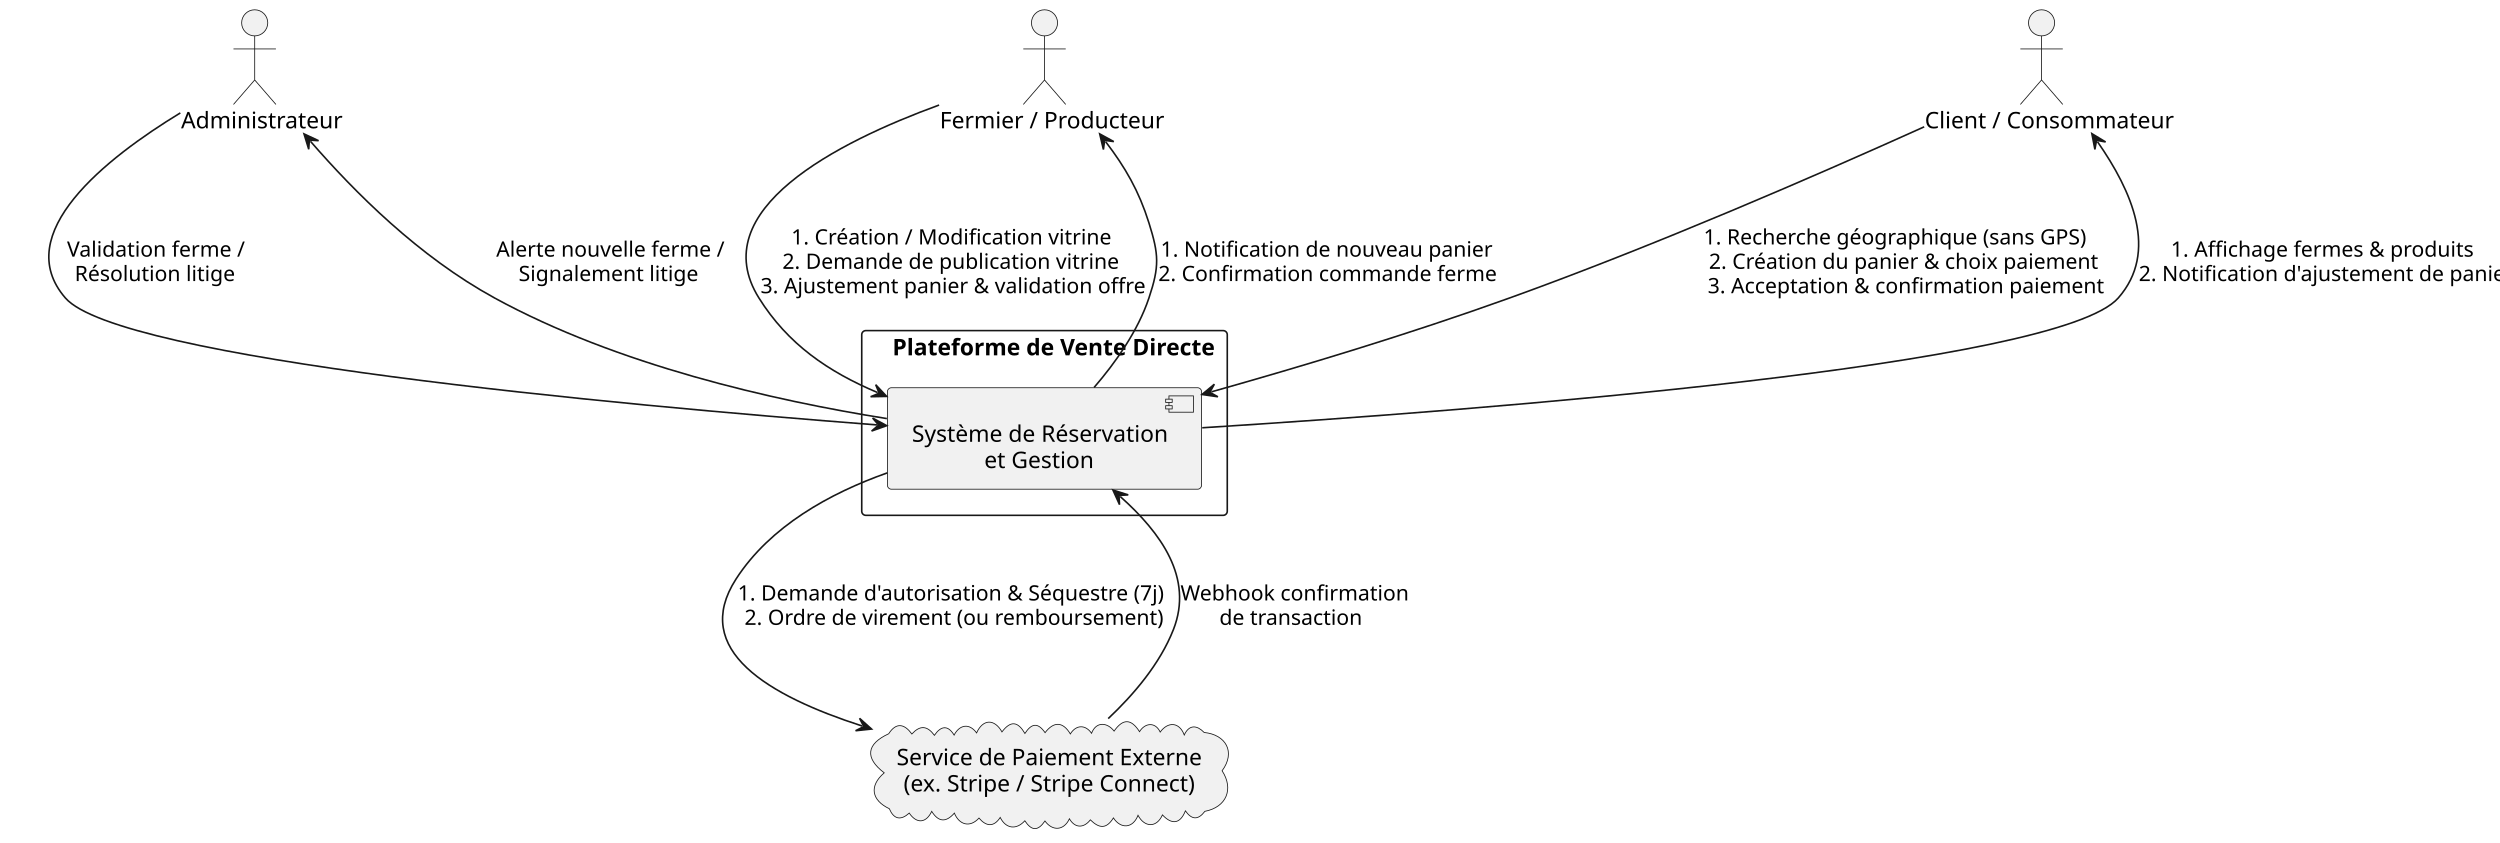
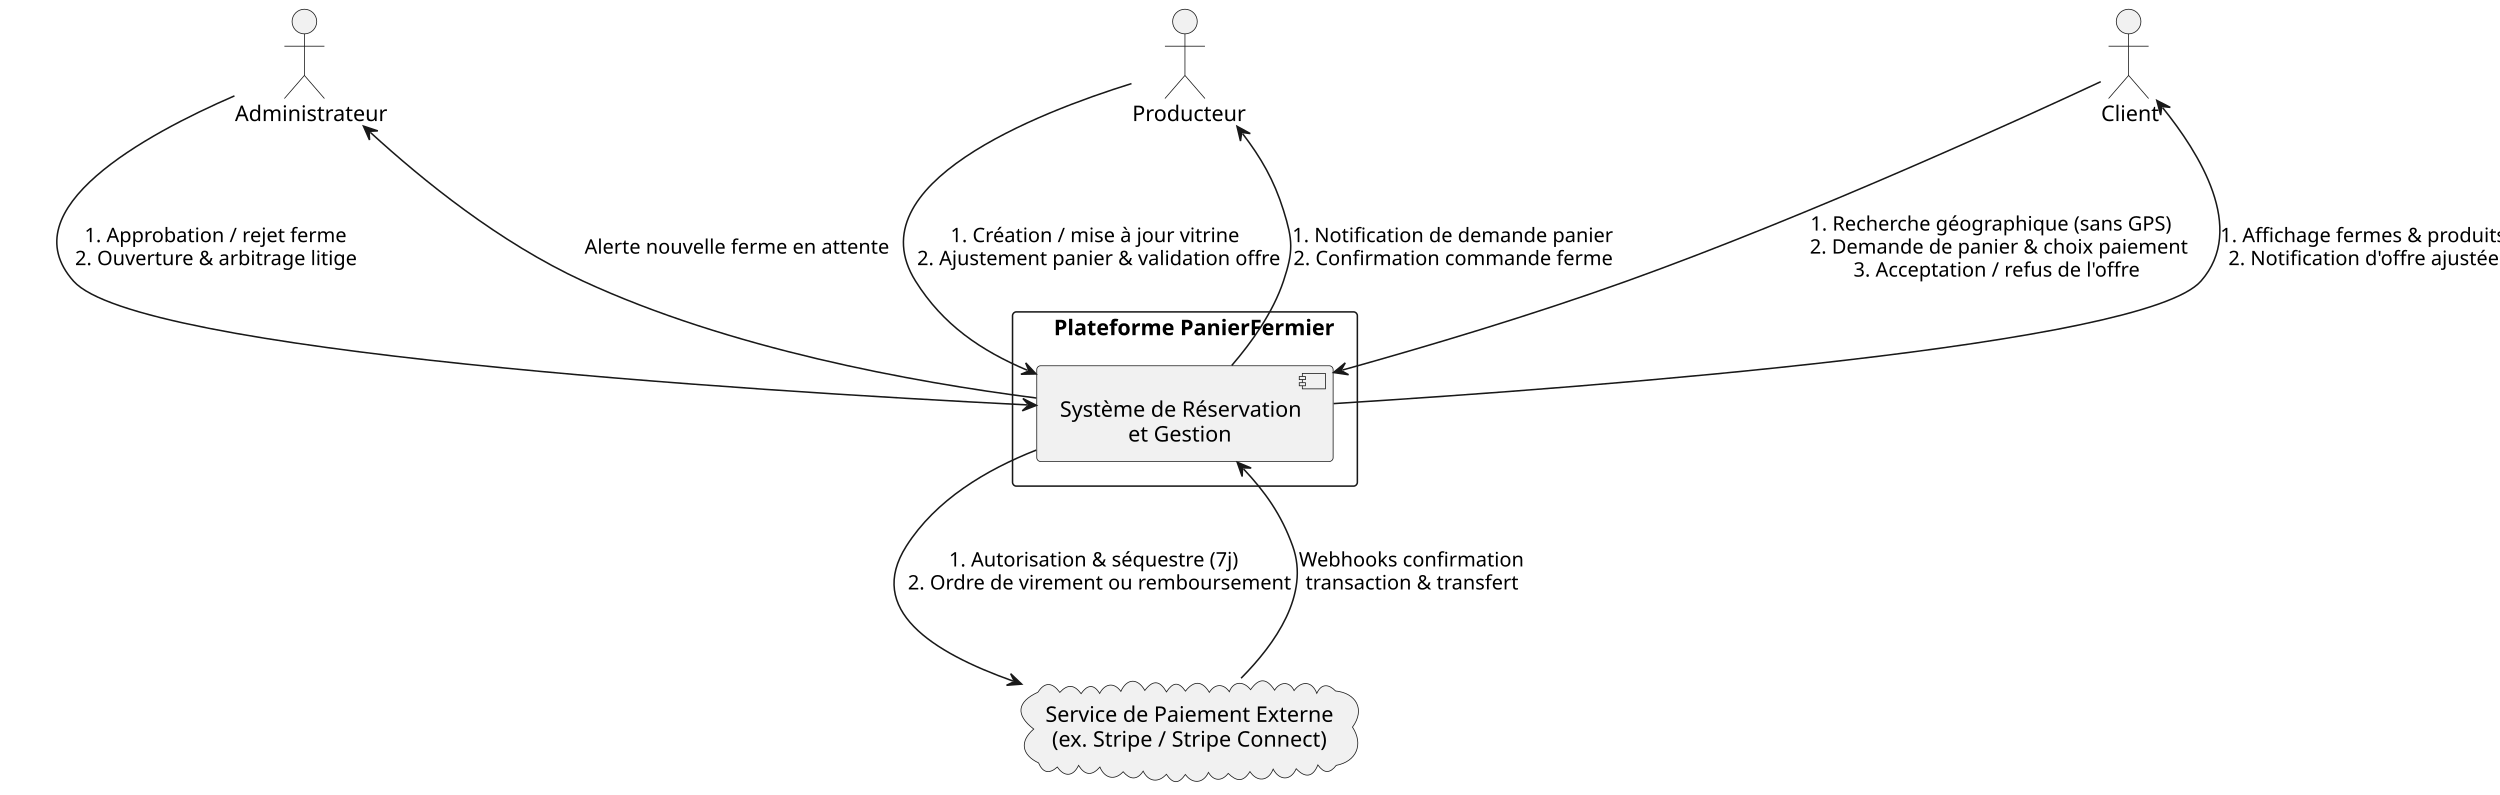
- <svg xmlns="http://www.w3.org/2000/svg" contentStyleType="text/css" data-diagram-type="DESCRIPTION" height="516px" preserveAspectRatio="none" style="width:1532px;height:516px;background:#FFFFFF;" version="1.1" viewBox="0 0 1532 516" width="1532px" zoomAndPan="magnify">
+ <svg xmlns="http://www.w3.org/2000/svg" contentStyleType="text/css" data-diagram-type="DESCRIPTION" height="516px" preserveAspectRatio="none" style="width:1624px;height:516px;background:#FFFFFF;" version="1.1" viewBox="0 0 1624 516" width="1624px" zoomAndPan="magnify">
  <defs />
  <g>
-     <g class="cluster" data-entity="Plateforme de Vente Directe" data-source-line="123" data-uid="ent0005" id="cluster_Plateforme de Vente Directe">
-       <rect fill="none" height="113.19" rx="2.5" ry="2.5" style="stroke:#181818;stroke-width:1;" width="224" x="528.07" y="202.6" />
-       <text fill="#000000" font-family="sans-serif" font-size="14" font-weight="bold" lengthAdjust="spacing" textLength="186.368" x="546.886" y="217.732">Plateforme de Vente Directe</text>
+     <g class="cluster" data-entity="Plateforme PanierFermier" data-source-line="162" data-uid="ent0005" id="cluster_Plateforme PanierFermier">
+       <rect fill="none" height="113.19" rx="2.5" ry="2.5" style="stroke:#181818;stroke-width:1;" width="224" x="657.74" y="202.6" />
+       <text fill="#000000" font-family="sans-serif" font-size="14" font-weight="bold" lengthAdjust="spacing" textLength="170.338" x="684.571" y="217.732">Plateforme PanierFermier</text>
    </g>
-     <g class="entity" data-entity="Sys" data-source-line="124" data-uid="ent0006" id="entity_Sys">
-       <rect fill="#F1F1F1" height="62.197" rx="2.5" ry="2.5" style="stroke:#181818;stroke-width:0.5;" width="192.517" x="543.81" y="237.6" />
-       <rect fill="#F1F1F1" height="10" style="stroke:#181818;stroke-width:0.5;" width="15" x="716.327" y="242.6" />
-       <rect fill="#F1F1F1" height="2" style="stroke:#181818;stroke-width:0.5;" width="4" x="714.327" y="244.6" />
-       <rect fill="#F1F1F1" height="2" style="stroke:#181818;stroke-width:0.5;" width="4" x="714.327" y="248.6" />
-       <text fill="#000000" font-family="sans-serif" font-size="14" lengthAdjust="spacing" textLength="152.517" x="558.81" y="270.732">Système de Réservation</text>
-       <text fill="#000000" font-family="sans-serif" font-size="14" lengthAdjust="spacing" textLength="63.813" x="603.162" y="286.83">et Gestion</text>
+     <g class="entity" data-entity="Sys" data-source-line="163" data-uid="ent0006" id="entity_Sys">
+       <rect fill="#F1F1F1" height="62.197" rx="2.5" ry="2.5" style="stroke:#181818;stroke-width:0.5;" width="192.517" x="673.48" y="237.6" />
+       <rect fill="#F1F1F1" height="10" style="stroke:#181818;stroke-width:0.5;" width="15" x="845.997" y="242.6" />
+       <rect fill="#F1F1F1" height="2" style="stroke:#181818;stroke-width:0.5;" width="4" x="843.997" y="244.6" />
+       <rect fill="#F1F1F1" height="2" style="stroke:#181818;stroke-width:0.5;" width="4" x="843.997" y="248.6" />
+       <text fill="#000000" font-family="sans-serif" font-size="14" lengthAdjust="spacing" textLength="152.517" x="688.48" y="270.732">Système de Réservation</text>
+       <text fill="#000000" font-family="sans-serif" font-size="14" lengthAdjust="spacing" textLength="63.813" x="732.832" y="286.83">et Gestion</text>
    </g>
-     <g class="entity" data-entity="Client" data-source-line="119" data-uid="ent0002" id="entity_Client">
-       <ellipse cx="1251.072" cy="14" fill="#F1F1F1" rx="8" ry="8" style="stroke:#181818;stroke-width:0.5;" />
-       <path d="M1251.072,22 L1251.072,49 M1238.072,30 L1264.072,30 M1251.072,49 L1238.072,64 M1251.072,49 L1264.072,64" fill="none" style="stroke:#181818;stroke-width:0.5;" />
-       <text fill="#000000" font-family="sans-serif" font-size="14" lengthAdjust="spacing" textLength="143.165" x="1179.49" y="78.632">Client / Consommateur</text>
+     <g class="entity" data-entity="Client" data-source-line="158" data-uid="ent0002" id="entity_Client">
+       <ellipse cx="1382.736" cy="14" fill="#F1F1F1" rx="8" ry="8" style="stroke:#181818;stroke-width:0.5;" />
+       <path d="M1382.736,22 L1382.736,49 M1369.736,30 L1395.736,30 M1382.736,49 L1369.736,64 M1382.736,49 L1395.736,64" fill="none" style="stroke:#181818;stroke-width:0.5;" />
+       <text fill="#000000" font-family="sans-serif" font-size="14" lengthAdjust="spacing" textLength="35.793" x="1364.84" y="78.632">Client</text>
    </g>
-     <g class="entity" data-entity="Producteur" data-source-line="120" data-uid="ent0003" id="entity_Producteur">
-       <ellipse cx="640.076" cy="14" fill="#F1F1F1" rx="8" ry="8" style="stroke:#181818;stroke-width:0.5;" />
-       <path d="M640.076,22 L640.076,49 M627.076,30 L653.076,30 M640.076,49 L627.076,64 M640.076,49 L653.076,64" fill="none" style="stroke:#181818;stroke-width:0.5;" />
-       <text fill="#000000" font-family="sans-serif" font-size="14" lengthAdjust="spacing" textLength="128.372" x="575.89" y="78.632">Fermier / Producteur</text>
+     <g class="entity" data-entity="Producteur" data-source-line="159" data-uid="ent0003" id="entity_Producteur">
+       <ellipse cx="769.741" cy="14" fill="#F1F1F1" rx="8" ry="8" style="stroke:#181818;stroke-width:0.5;" />
+       <path d="M769.741,22 L769.741,49 M756.741,30 L782.741,30 M769.741,49 L756.741,64 M769.741,49 L782.741,64" fill="none" style="stroke:#181818;stroke-width:0.5;" />
+       <text fill="#000000" font-family="sans-serif" font-size="14" lengthAdjust="spacing" textLength="68.482" x="735.5" y="78.632">Producteur</text>
    </g>
-     <g class="entity" data-entity="Admin" data-source-line="121" data-uid="ent0004" id="entity_Admin">
-       <ellipse cx="156.077" cy="14" fill="#F1F1F1" rx="8" ry="8" style="stroke:#181818;stroke-width:0.5;" />
-       <path d="M156.077,22 L156.077,49 M143.077,30 L169.077,30 M156.077,49 L143.077,64 M156.077,49 L169.077,64" fill="none" style="stroke:#181818;stroke-width:0.5;" />
-       <text fill="#000000" font-family="sans-serif" font-size="14" lengthAdjust="spacing" textLength="90.255" x="110.95" y="78.632">Administrateur</text>
+     <g class="entity" data-entity="Admin" data-source-line="160" data-uid="ent0004" id="entity_Admin">
+       <ellipse cx="197.737" cy="14" fill="#F1F1F1" rx="8" ry="8" style="stroke:#181818;stroke-width:0.5;" />
+       <path d="M197.737,22 L197.737,49 M184.737,30 L210.737,30 M197.737,49 L184.737,64 M197.737,49 L210.737,64" fill="none" style="stroke:#181818;stroke-width:0.5;" />
+       <text fill="#000000" font-family="sans-serif" font-size="14" lengthAdjust="spacing" textLength="90.255" x="152.61" y="78.632">Administrateur</text>
    </g>
-     <g class="entity" data-entity="Paiement" data-source-line="127" data-uid="ent0007" id="entity_Paiement">
-       <path d="M544.585,449.652 C549.258,442.434 554.234,443.582 558.788,449.777 C563.896,444.259 568.182,444.662 572.613,450.595 C576.456,444.984 580.7,443.923 584.678,450.461 C587.958,444.116 593.947,442.899 598.449,449.123 C602.377,440.488 609.415,440.392 614.007,448.505 C619.325,441.46 623.727,442.02 628.068,449.454 C632.115,443.291 635.88,442.486 640.42,448.971 C645.753,442.014 651.312,442.089 655.906,449.753 C659.37,444.135 665.077,443.831 668.895,449.34 C671.783,441.89 678.593,442.675 682.716,448.005 C688.222,440.192 693.165,440.366 698.303,448.367 C701.588,442.984 707.898,442.15 710.967,448.598 C715.754,442.074 722.693,442.35 725.716,450.385 C728.715,443.859 733.511,444.317 737.9,448.853 C751.175,450.194 757.411,460.784 748.903,472.333 C756.231,483.567 751.523,494.657 738.351,497.188 C734.167,502.656 730.338,502.433 726.413,496.907 C723.191,505.031 718.072,505.479 712.351,499.376 C708.689,507.557 701.303,507.015 697.378,499.63 C694.31,507.568 686.958,508.279 682.3,501.229 C677.909,508.254 673.586,507.68 668.168,502.411 C664.163,507.562 658.784,507.668 655.338,501.762 C651.964,509.054 644.961,509.478 640.353,503.116 C635.973,509.426 632.252,509.292 628.007,502.984 C622.798,508.723 616.407,507.913 612.924,500.937 C608.921,507.103 604.264,506.424 599.925,501.324 C594.331,507.451 587.749,505.437 584.836,498.278 C579.718,504.13 575.115,503.844 570.955,497.212 C567.51,504.529 561.706,504.932 557.186,498.272 C551.947,502.974 547.742,502.088 544.973,495.581 C534.065,490.407 532.446,481.655 541.845,473.593 C529.758,464.382 531.002,455.926 544.585,449.652" fill="#F1F1F1" style="stroke:#181818;stroke-width:0.5;" />
-       <text fill="#000000" font-family="sans-serif" font-size="14" lengthAdjust="spacing" textLength="181.316" x="549.41" y="468.922">Service de Paiement Externe</text>
-       <text fill="#000000" font-family="sans-serif" font-size="14" lengthAdjust="spacing" textLength="172.737" x="553.7" y="485.021">(ex. Stripe / Stripe Connect)</text>
+     <g class="entity" data-entity="Paiement" data-source-line="166" data-uid="ent0007" id="entity_Paiement">
+       <path d="M674.255,449.652 C678.928,442.434 683.904,443.582 688.458,449.777 C693.566,444.259 697.852,444.662 702.283,450.595 C706.126,444.984 710.37,443.923 714.348,450.461 C717.628,444.116 723.617,442.899 728.119,449.123 C732.047,440.488 739.085,440.392 743.677,448.505 C748.995,441.46 753.397,442.02 757.738,449.454 C761.785,443.291 765.549,442.486 770.09,448.971 C775.423,442.014 780.982,442.089 785.576,449.753 C789.04,444.135 794.747,443.831 798.565,449.34 C801.453,441.89 808.263,442.675 812.386,448.005 C817.892,440.192 822.835,440.366 827.973,448.367 C831.258,442.984 837.568,442.15 840.637,448.598 C845.424,442.074 852.363,442.35 855.386,450.385 C858.385,443.859 863.181,444.317 867.57,448.853 C880.845,450.194 887.081,460.784 878.573,472.333 C885.901,483.567 881.193,494.657 868.021,497.188 C863.837,502.656 860.009,502.433 856.083,496.907 C852.861,505.031 847.742,505.479 842.021,499.376 C838.359,507.557 830.973,507.015 827.048,499.63 C823.98,507.568 816.628,508.279 811.97,501.229 C807.579,508.254 803.256,507.68 797.838,502.411 C793.833,507.562 788.454,507.668 785.008,501.762 C781.634,509.054 774.631,509.478 770.023,503.116 C765.643,509.426 761.922,509.292 757.677,502.984 C752.468,508.723 746.077,507.913 742.594,500.937 C738.591,507.103 733.933,506.424 729.595,501.324 C724.001,507.451 717.419,505.437 714.506,498.278 C709.388,504.13 704.785,503.844 700.625,497.212 C697.18,504.529 691.376,504.932 686.856,498.272 C681.617,502.974 677.412,502.088 674.643,495.581 C663.735,490.407 662.116,481.655 671.515,473.593 C659.428,464.382 660.672,455.926 674.255,449.652" fill="#F1F1F1" style="stroke:#181818;stroke-width:0.5;" />
+       <text fill="#000000" font-family="sans-serif" font-size="14" lengthAdjust="spacing" textLength="181.316" x="679.08" y="468.922">Service de Paiement Externe</text>
+       <text fill="#000000" font-family="sans-serif" font-size="14" lengthAdjust="spacing" textLength="172.737" x="683.37" y="485.021">(ex. Stripe / Stripe Connect)</text>
    </g>
-     <g class="link" data-entity-1="Client" data-entity-2="Sys" data-source-line="130" data-uid="lnk8" id="link_Client_Sys">
-       <path d="M1179.15,77.71 C1113.69,107.24 1013.99,150.6 925.07,182.6 C863.12,204.88 797.965,224.454 742.355,240.114" fill="none" id="Client-to-Sys" style="stroke:#181818;stroke-width:1;" />
-       <polygon fill="#181818" points="736.58,241.74,746.327,243.151,741.393,240.385,744.159,235.45,736.58,241.74" style="stroke:#181818;stroke-width:1;" />
-       <text fill="#000000" font-family="sans-serif" font-size="13" lengthAdjust="spacing" textLength="231.245" x="1043.96" y="149.794">1. Recherche géographique (sans GPS)</text>
-       <text fill="#000000" font-family="sans-serif" font-size="13" lengthAdjust="spacing" textLength="224.745" x="1047.21" y="164.743">2. Création du panier &amp; choix paiement</text>
-       <text fill="#000000" font-family="sans-serif" font-size="13" lengthAdjust="spacing" textLength="226.18" x="1046.493" y="179.691">3. Acceptation &amp; confirmation paiement</text>
+     <g class="link" data-entity-1="Client" data-entity-2="Sys" data-source-line="169" data-uid="lnk8" id="link_Client_Sys">
+       <path d="M1364.64,53.06 C1315.73,75.89 1176.5,139.64 1056.74,182.6 C994.12,205.06 928.149,224.716 872.059,240.376" fill="none" id="Client-to-Sys" style="stroke:#181818;stroke-width:1;" />
+       <polygon fill="#181818" points="866.28,241.99,876.024,243.423,871.096,240.645,873.873,235.717,866.28,241.99" style="stroke:#181818;stroke-width:1;" />
+       <text fill="#000000" font-family="sans-serif" font-size="13" lengthAdjust="spacing" textLength="231.245" x="1176.015" y="149.794">1. Recherche géographique (sans GPS)</text>
+       <text fill="#000000" font-family="sans-serif" font-size="13" lengthAdjust="spacing" textLength="231.975" x="1175.65" y="164.743">2. Demande de panier &amp; choix paiement</text>
+       <text fill="#000000" font-family="sans-serif" font-size="13" lengthAdjust="spacing" textLength="175.189" x="1204.043" y="179.691">3. Acceptation / refus de l'offre</text>
    </g>
-     <g class="link" data-entity-1="Client" data-entity-2="Sys" data-source-line="131" data-uid="lnk10" id="link_Client_Sys">
-       <path d="M1285.32,86.813 C1306.4,117.063 1322.98,154.26 1298.07,182.6 C1261.62,224.07 910.61,251.16 736.72,262.14" fill="none" id="Client-backto-Sys" style="stroke:#181818;stroke-width:1;" />
-       <polygon fill="#181818" points="1281.89,81.89,1283.754,91.561,1284.749,85.992,1290.317,86.987,1281.89,81.89" style="stroke:#181818;stroke-width:1;" />
-       <text fill="#000000" font-family="sans-serif" font-size="13" lengthAdjust="spacing" textLength="174.142" x="1330.298" y="157.294">1. Affichage fermes &amp; produits</text>
-       <text fill="#000000" font-family="sans-serif" font-size="13" lengthAdjust="spacing" textLength="213.497" x="1310.62" y="172.243">2. Notification d'ajustement de panier</text>
+     <g class="link" data-entity-1="Client" data-entity-2="Sys" data-source-line="170" data-uid="lnk10" id="link_Client_Sys">
+       <path d="M1404.828,69.929 C1428.528,99.299 1459.67,148.56 1429.74,182.6 C1393.14,224.21 1040.64,251.25 866.34,262.18" fill="none" id="Client-backto-Sys" style="stroke:#181818;stroke-width:1;" />
+       <polygon fill="#181818" points="1401.06,65.26,1403.599,74.776,1404.2,69.151,1409.825,69.752,1401.06,65.26" style="stroke:#181818;stroke-width:1;" />
+       <text fill="#000000" font-family="sans-serif" font-size="13" lengthAdjust="spacing" textLength="174.142" x="1442.29" y="157.294">1. Affichage fermes &amp; produits</text>
+       <text fill="#000000" font-family="sans-serif" font-size="13" lengthAdjust="spacing" textLength="163.63" x="1447.546" y="172.243">2. Notification d'offre ajustée</text>
    </g>
-     <g class="link" data-entity-1="Producteur" data-entity-2="Sys" data-source-line="134" data-uid="lnk11" id="link_Producteur_Sys">
-       <path d="M575.47,64.37 C512.7,87.27 431.41,128.8 465.07,182.6 C482.81,210.95 507.473,227.766 537.833,240.586" fill="none" id="Producteur-to-Sys" style="stroke:#181818;stroke-width:1;" />
-       <polygon fill="#181818" points="543.36,242.92,536.625,235.734,538.754,240.975,533.513,243.104,543.36,242.92" style="stroke:#181818;stroke-width:1;" />
-       <text fill="#000000" font-family="sans-serif" font-size="13" lengthAdjust="spacing" textLength="182.083" x="484.869" y="149.794">1. Création / Modification vitrine</text>
-       <text fill="#000000" font-family="sans-serif" font-size="13" lengthAdjust="spacing" textLength="192.95" x="479.435" y="164.743">2. Demande de publication vitrine</text>
-       <text fill="#000000" font-family="sans-serif" font-size="13" lengthAdjust="spacing" textLength="219.68" x="466.07" y="179.691">3. Ajustement panier &amp; validation offre</text>
+     <g class="link" data-entity-1="Producteur" data-entity-2="Sys" data-source-line="173" data-uid="lnk11" id="link_Producteur_Sys">
+       <path d="M735.01,54.31 C673.47,73.45 555.33,119.61 594.74,182.6 C612.48,210.95 637.143,227.766 667.503,240.586" fill="none" id="Producteur-to-Sys" style="stroke:#181818;stroke-width:1;" />
+       <polygon fill="#181818" points="673.03,242.92,666.295,235.734,668.424,240.975,663.183,243.104,673.03,242.92" style="stroke:#181818;stroke-width:1;" />
+       <text fill="#000000" font-family="sans-serif" font-size="13" lengthAdjust="spacing" textLength="176.293" x="617.433" y="157.294">1. Création / mise à jour vitrine</text>
+       <text fill="#000000" font-family="sans-serif" font-size="13" lengthAdjust="spacing" textLength="219.68" x="595.74" y="172.243">2. Ajustement panier &amp; validation offre</text>
    </g>
-     <g class="link" data-entity-1="Producteur" data-entity-2="Sys" data-source-line="135" data-uid="lnk13" id="link_Producteur_Sys">
-       <path d="M677.53,86.81 C689.51,102.51 697.9,116.91 704.07,136.6 C710.19,156.1 710.55,163.2 704.07,182.6 C697.28,202.93 683.5,222.31 670.46,237.43" fill="none" id="Producteur-backto-Sys" style="stroke:#181818;stroke-width:1;" />
-       <polygon fill="#181818" points="673.89,82.04,676.17,91.621,676.923,86.015,682.53,86.768,673.89,82.04" style="stroke:#181818;stroke-width:1;" />
-       <text fill="#000000" font-family="sans-serif" font-size="13" lengthAdjust="spacing" textLength="190.074" x="711.219" y="157.294">1. Notification de nouveau panier</text>
-       <text fill="#000000" font-family="sans-serif" font-size="13" lengthAdjust="spacing" textLength="192.912" x="709.8" y="172.243">2. Confirmation commande ferme</text>
+     <g class="link" data-entity-1="Producteur" data-entity-2="Sys" data-source-line="174" data-uid="lnk13" id="link_Producteur_Sys">
+       <path d="M807.192,86.808 C819.182,102.508 827.57,116.91 833.74,136.6 C839.86,156.1 840.22,163.2 833.74,182.6 C826.95,202.93 813.17,222.31 800.13,237.43" fill="none" id="Producteur-backto-Sys" style="stroke:#181818;stroke-width:1;" />
+       <polygon fill="#181818" points="803.55,82.04,805.833,91.621,806.585,86.014,812.192,86.765,803.55,82.04" style="stroke:#181818;stroke-width:1;" />
+       <text fill="#000000" font-family="sans-serif" font-size="13" lengthAdjust="spacing" textLength="194.403" x="839.46" y="157.294">1. Notification de demande panier</text>
+       <text fill="#000000" font-family="sans-serif" font-size="13" lengthAdjust="spacing" textLength="192.912" x="840.206" y="172.243">2. Confirmation commande ferme</text>
    </g>
-     <g class="link" data-entity-1="Admin" data-entity-2="Sys" data-source-line="138" data-uid="lnk14" id="link_Admin_Sys">
-       <path d="M110.51,69.19 C64.89,96.96 6,143.35 40.07,182.6 C72.55,220.01 376.128,247.98 537.408,260.39" fill="none" id="Admin-to-Sys" style="stroke:#181818;stroke-width:1;" />
-       <polygon fill="#181818" points="543.39,260.85,534.723,256.171,538.405,260.466,534.11,264.148,543.39,260.85" style="stroke:#181818;stroke-width:1;" />
-       <text fill="#000000" font-family="sans-serif" font-size="13" lengthAdjust="spacing" textLength="101.163" x="41.07" y="157.294">Validation ferme /</text>
-       <text fill="#000000" font-family="sans-serif" font-size="13" lengthAdjust="spacing" textLength="91.774" x="45.764" y="172.243">Résolution litige</text>
+     <g class="link" data-entity-1="Admin" data-entity-2="Sys" data-source-line="177" data-uid="lnk14" id="link_Admin_Sys">
+       <path d="M152.3,62.28 C94.25,87.44 6,135.65 47.74,182.6 C88.62,228.58 480.148,253.588 667.268,263.028" fill="none" id="Admin-to-Sys" style="stroke:#181818;stroke-width:1;" />
+       <polygon fill="#181818" points="673.26,263.33,664.473,258.882,668.266,263.078,664.07,266.872,673.26,263.33" style="stroke:#181818;stroke-width:1;" />
+       <text fill="#000000" font-family="sans-serif" font-size="13" lengthAdjust="spacing" textLength="157.53" x="54.878" y="157.294">1. Approbation / rejet ferme</text>
+       <text fill="#000000" font-family="sans-serif" font-size="13" lengthAdjust="spacing" textLength="169.806" x="48.74" y="172.243">2. Ouverture &amp; arbitrage litige</text>
    </g>
-     <g class="link" data-entity-1="Admin" data-entity-2="Sys" data-source-line="139" data-uid="lnk16" id="link_Admin_Sys">
-       <path d="M190.236,86.579 C217.536,117.989 256.54,157.13 303.07,182.6 C378.11,223.65 473.37,245.34 543.46,256.51" fill="none" id="Admin-backto-Sys" style="stroke:#181818;stroke-width:1;" />
-       <polygon fill="#181818" points="186.3,82.05,189.185,91.467,189.58,85.824,195.223,86.219,186.3,82.05" style="stroke:#181818;stroke-width:1;" />
-       <text fill="#000000" font-family="sans-serif" font-size="13" lengthAdjust="spacing" textLength="130.064" x="304.07" y="157.294">Alerte nouvelle ferme /</text>
-       <text fill="#000000" font-family="sans-serif" font-size="13" lengthAdjust="spacing" textLength="102.616" x="317.794" y="172.243">Signalement litige</text>
+     <g class="link" data-entity-1="Admin" data-entity-2="Sys" data-source-line="178" data-uid="lnk16" id="link_Admin_Sys">
+       <path d="M240.521,85.956 C275.061,117.496 324.21,157.39 378.74,182.6 C473.49,226.39 591.71,248.09 673.21,258.55" fill="none" id="Admin-backto-Sys" style="stroke:#181818;stroke-width:1;" />
+       <polygon fill="#181818" points="236.09,81.91,240.039,90.933,239.782,85.281,245.433,85.025,236.09,81.91" style="stroke:#181818;stroke-width:1;" />
+       <text fill="#000000" font-family="sans-serif" font-size="13" lengthAdjust="spacing" textLength="184.279" x="379.74" y="164.794">Alerte nouvelle ferme en attente</text>
    </g>
-     <g class="link" data-entity-1="Sys" data-entity-2="Paiement" data-source-line="142" data-uid="lnk17" id="link_Sys_Paiement">
-       <path d="M543.77,289.76 C508.42,302.28 471.98,322.46 451.07,354.79 C422.9,398.37 471.041,426.396 528.37,444.916" fill="none" id="Sys-to-Paiement" style="stroke:#181818;stroke-width:1;" />
-       <polygon fill="#181818" points="534.08,446.76,526.745,440.187,529.322,445.223,524.286,447.8,534.08,446.76" style="stroke:#181818;stroke-width:1;" />
-       <text fill="#000000" font-family="sans-serif" font-size="13" lengthAdjust="spacing" textLength="248.898" x="452.07" y="367.984">1. Demande d'autorisation &amp; Séquestre (7j)</text>
-       <text fill="#000000" font-family="sans-serif" font-size="13" lengthAdjust="spacing" textLength="240.595" x="456.221" y="382.933">2. Ordre de virement (ou remboursement)</text>
+     <g class="link" data-entity-1="Sys" data-entity-2="Paiement" data-source-line="181" data-uid="lnk17" id="link_Sys_Paiement">
+       <path d="M673.13,292.38 C640.63,305.12 607.82,324.74 588.74,354.79 C562.53,396.08 604.887,423.499 658.017,442.399" fill="none" id="Sys-to-Paiement" style="stroke:#181818;stroke-width:1;" />
+       <polygon fill="#181818" points="663.67,444.41,656.531,437.625,658.959,442.734,653.85,445.162,663.67,444.41" style="stroke:#181818;stroke-width:1;" />
+       <text fill="#000000" font-family="sans-serif" font-size="13" lengthAdjust="spacing" textLength="178.477" x="616.47" y="367.984">1. Autorisation &amp; séquestre (7j)</text>
+       <text fill="#000000" font-family="sans-serif" font-size="13" lengthAdjust="spacing" textLength="231.937" x="589.74" y="382.933">2. Ordre de virement ou remboursement</text>
    </g>
-     <g class="link" data-entity-1="Sys" data-entity-2="Paiement" data-source-line="143" data-uid="lnk19" id="link_Sys_Paiement">
-       <path d="M686.468,304.263 C711.408,326.503 731.5,354.14 719.07,385.79 C710.82,406.81 694.67,425.72 679.11,440.35" fill="none" id="Sys-backto-Paiement" style="stroke:#181818;stroke-width:1;" />
-       <polygon fill="#181818" points="681.99,300.27,686.045,309.245,685.722,303.598,691.369,303.275,681.99,300.27" style="stroke:#181818;stroke-width:1;" />
-       <text fill="#000000" font-family="sans-serif" font-size="13" lengthAdjust="spacing" textLength="129.34" x="723.4" y="367.984">Webhook confirmation</text>
-       <text fill="#000000" font-family="sans-serif" font-size="13" lengthAdjust="spacing" textLength="81.663" x="747.239" y="382.933">de transaction</text>
+     <g class="link" data-entity-1="Sys" data-entity-2="Paiement" data-source-line="182" data-uid="lnk19" id="link_Sys_Paiement">
+       <path d="M807.785,304.617 C821.815,319.507 832.38,334.26 839.74,354.79 C850.94,386.03 828.57,418.08 806.21,440.57" fill="none" id="Sys-backto-Paiement" style="stroke:#181818;stroke-width:1;" />
+       <polygon fill="#181818" points="803.67,300.25,806.931,309.543,807.099,303.889,812.753,304.057,803.67,300.25" style="stroke:#181818;stroke-width:1;" />
+       <text fill="#000000" font-family="sans-serif" font-size="13" lengthAdjust="spacing" textLength="135.84" x="843.72" y="367.984">Webhooks confirmation</text>
+       <text fill="#000000" font-family="sans-serif" font-size="13" lengthAdjust="spacing" textLength="127.169" x="848.055" y="382.933">transaction &amp; transfert</text>
    </g>
  </g>
</svg>
